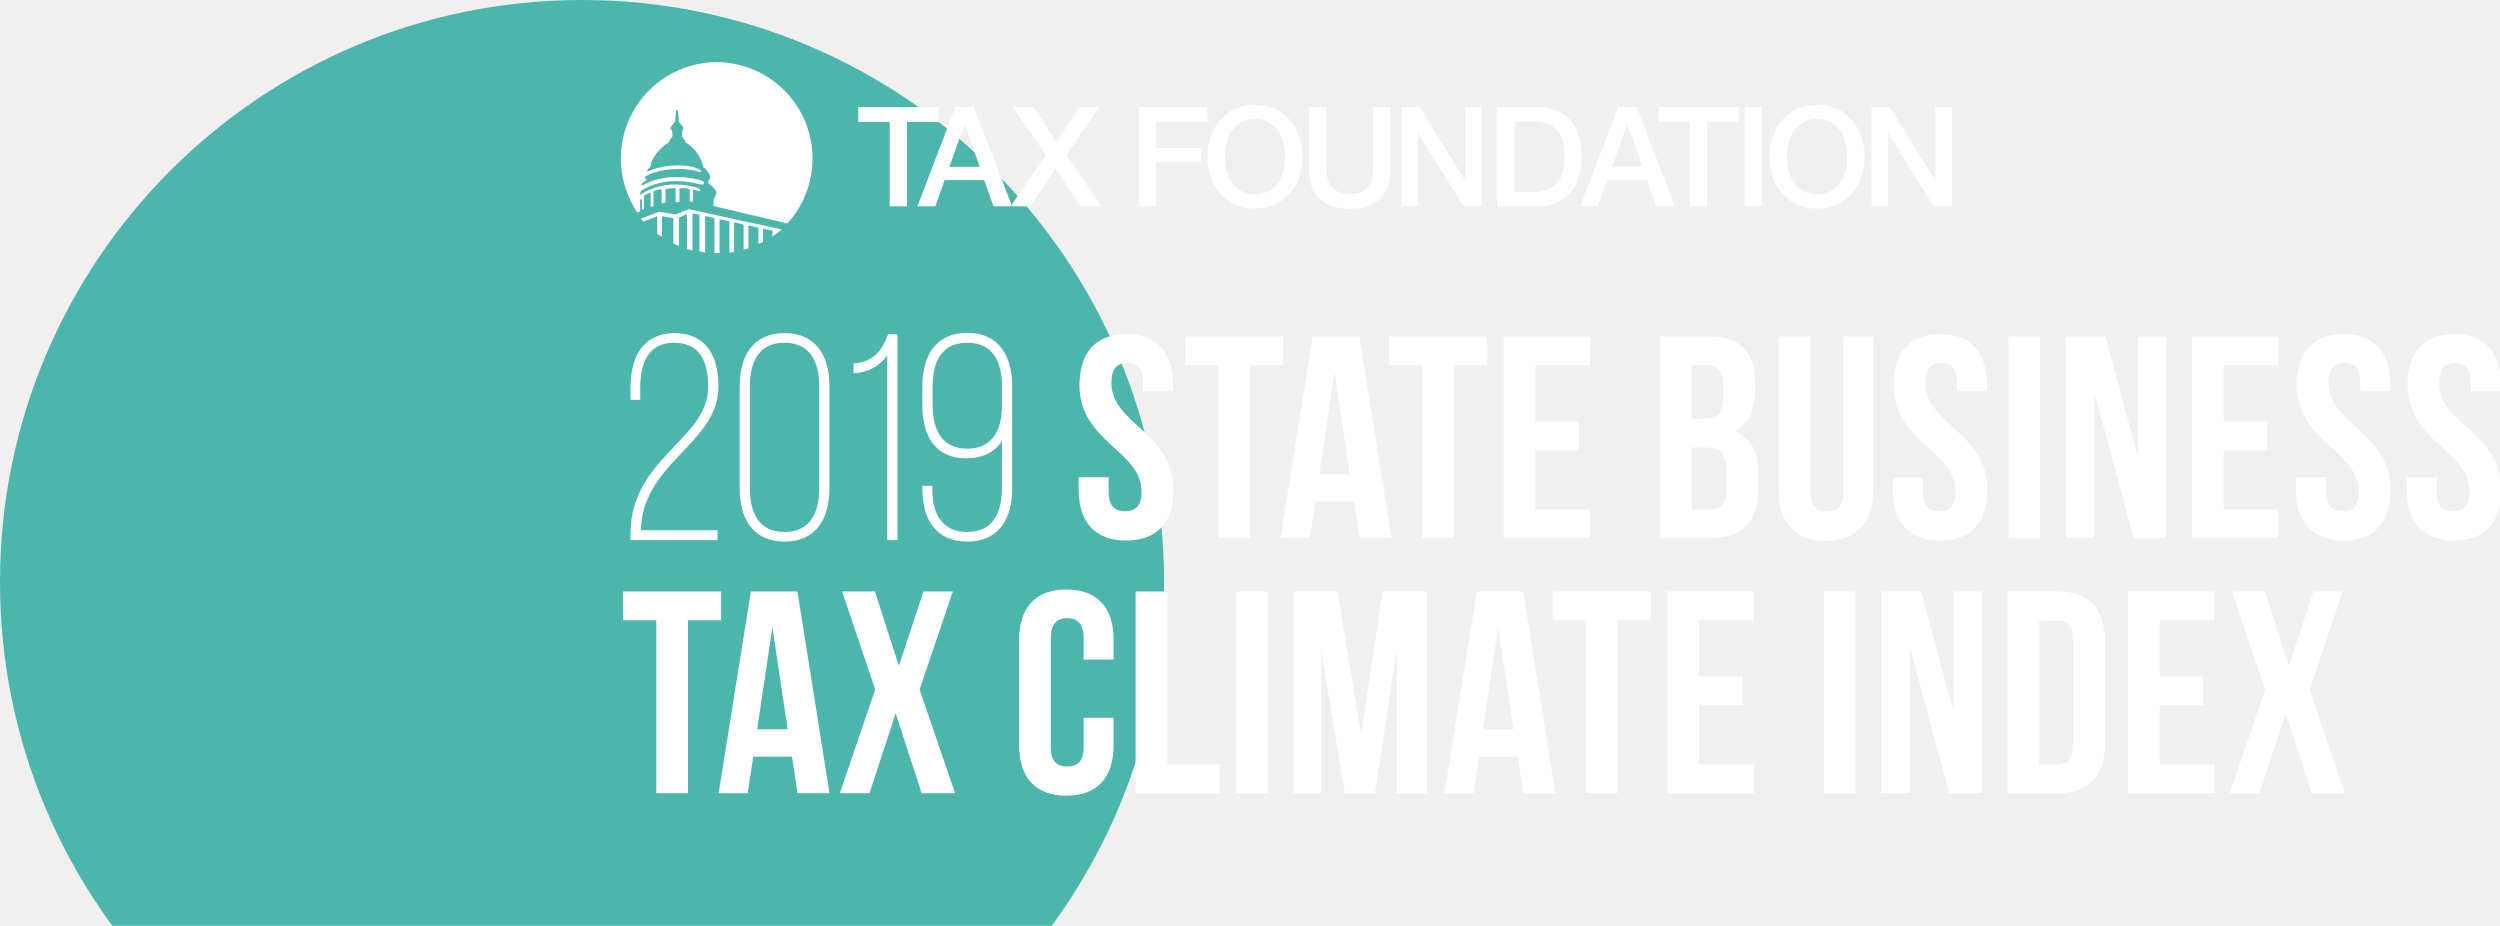
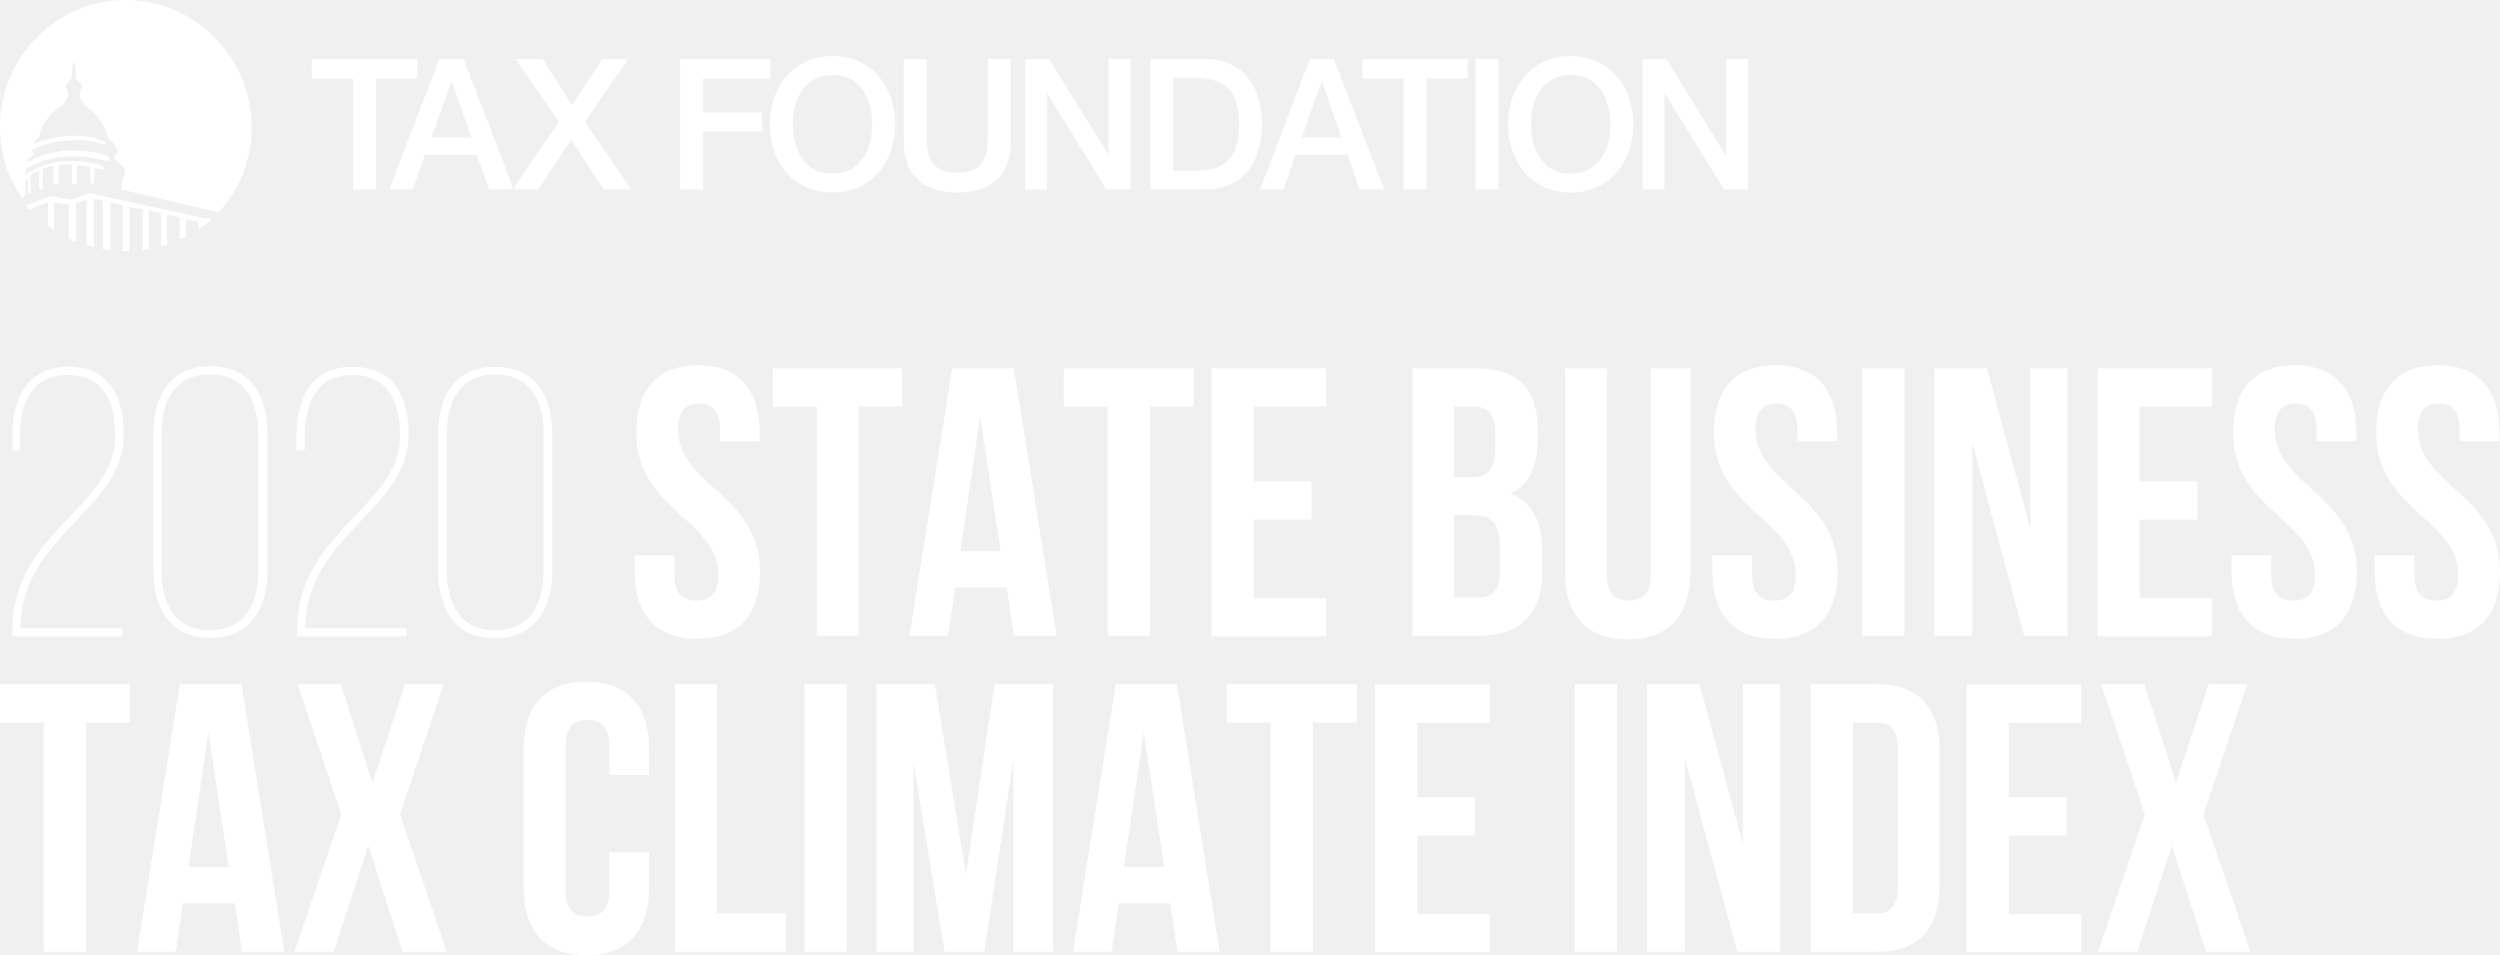
- <svg xmlns="http://www.w3.org/2000/svg" data-name="Layer 1" viewBox="0 0 644.3 238.6">
-   <defs>
-     <clipPath id="a">
-       <path fill="none" d="M0 0h644.3v238.6H0z" />
-     </clipPath>
-   </defs>
-   <g clip-path="url(#a)">
-     <circle cx="150" cy="150" r="150" fill="#4cb6ac" />
-     <path fill="#fff" d="M229.29 53.18h4.47V31.43h8.14v-3.84h-20.71v3.84h8.1v21.75zM251 27.59h-4.77l-9.81 25.59h4.62l2.4-6.76h10.21l2.4 6.76h4.39l.26-.39zM244.69 43l3.87-11h.1l3.84 11zM265.59 53.18l6.48-9.78 6.38 9.78h5.44l-9.06-13.26 8.45-12.33h-5.01l-6.05 9.03-5.81-9.03h-5.34l8.46 12.33-8.8 12.87.15.39h4.71zM330.73 24.07l-.15-.38-.27.38h.42zM293.48 53.18h4.48V41.8h11.57v-3.66h-11.57v-6.71h13.18v-3.84h-17.66v25.59zM323.44 27c-7.68 0-12.27 6.09-12.27 13.37s4.59 13.38 12.27 13.38 12.27-6.09 12.27-13.38S331.12 27 323.44 27zm0 23.09c-5.49 0-7.79-4.83-7.79-9.72s2.3-9.71 7.79-9.71 7.79 4.82 7.79 9.71-2.3 9.73-7.79 9.73zM353.86 42.5c0 3.44-.22 7.42-6 7.42s-6-4-6-7.42V27.58h-4.48V44c0 6.56 4.19 9.8 10.49 9.8s10.49-3.24 10.49-9.8V27.58h-4.48zM377.62 46.44h-.07L365.9 27.59h-4.72v25.59h4.26V34.36h.11l11.61 18.82h4.72V27.59h-4.26v18.85zM396.38 27.59h-10.59v25.58h10.59c7.86 0 11.27-5.74 11.27-12.8s-3.41-12.78-11.27-12.78zm-1.71 21.92h-4.4V31.25h4.4c7 0 8.5 4 8.5 9.13s-1.5 9.13-8.5 9.13zM417.06 27.58l-9.81 25.6h4.62l2.4-6.76h10.21l2.4 6.76h4.8l-9.85-25.6zM415.48 43l3.87-11h.11l3.83 11zM427.38 31.43h8.1v21.75h4.47V31.43h8.14v-3.84h-20.71v3.84zM449.63 27.58h4.48v25.59h-4.48zM468.31 27C460.62 27 456 33.1 456 40.38s4.58 13.38 12.27 13.38 12.26-6.09 12.26-13.38S476 27 468.31 27zm0 23.09c-5.5 0-7.79-4.83-7.79-9.72s2.29-9.71 7.79-9.71 7.78 4.82 7.78 9.71-2.29 9.73-7.78 9.73zM498.78 27.59v18.85h-.07l-11.65-18.85h-4.73v25.59h4.26V34.36h.11l11.61 18.82h4.72V27.59h-4.25zM201.86 35.67c-.55 0-.71.57-.71 1.07V37h1.4c-.03-.87-.13-1.33-.69-1.33zM192.16 45.25c.57 0 .79-.38.79-1.34 0-.81-.12-1.4-.79-1.4s-.77.6-.77 1.4c0 .96.22 1.34.77 1.34zM178.91 55.07l1 .21.34.06v9.45c.3 0 1.17.29 1.48.33v-9.45l.93.21.92.2.55.15v9h.23c.24 0 .85.06 1.08 0v-8.74l.93.21.93.2.7.1v8.14c.32-.05.87-.18 1.18-.24v-7.6l.93.2.92.21.62.19v6.49c.31-.09.92-.3 1.22-.4V58.1l.93.2 1 .21.65.17v4.16c.31-.14.89-.26 1.19-.41v-3.51l.93.19.93.2.65.17L199 61c.76-.52 1.8-1.28 2.5-1.88l-24-5.21-3.37 1.34-4.3-.68-4.73 1.8.68.75 3.6-1.41v4.6c.3.22.92.5 1.23.71v-5.29l2.94.45v6.59c.38.18 1 .5 1.42.67v-7.39l2.08-.88v9l1.42.37V55z" />
-     <path d="M184.64 16a24.85 24.85 0 0 0-20.38 38.76l.71-.33v-2.7c0-.45.49-.51.49-.22v2.14c0 .49.49.62.49.11v-3.08c0-.49 1.74-1.22 1.74-.92v3.35c0 .45.73.18.73-.21v-3.45c0-.32 2.07-.92 2.1-.57s0 3 0 3.33 1 .13 1-.21v-3.28a8.45 8.45 0 0 1 2.6-.2v3.44c0 .26 1 .19 1-.11v-3.29a5.94 5.94 0 0 1 2.64.21v3c0 .25.84.46.84 0v-2.83c.08-.22 1.62.54 1.85.2 0 0 .24-.53-1-.86-6.42-1.69-10.86 0-12.84 1-.13.07-.58.28-1 .53s-.7.48-.69.42c.23-.89-.14-.88 1.4-1.71 4-2.1 9-2.35 13.79-1.08 1.06.28 1.3.06 1.28-.17 0-.42 0-.55-.84-.8-1.59-.48-8.67-2.22-15 1.31-.18.1-.21-.31 0-.59a3.23 3.23 0 0 1 1.06-.67v-.3l-.41-.38v-.31c3.7-2.16 9.8-2.38 12.8-1.53 1 .27 1.79.4 1.77.15 0-.49-1.83-1-2.25-1.15a19.88 19.88 0 0 0-11 .93c-.46.19-.75.3-.78.23s.25-.64.49-.81c.55-.41.58-.85.55-1a1.6 1.6 0 0 1 .13-.68 11.69 11.69 0 0 1 4.47-5 3.23 3.23 0 0 1 .89-1.39V34a2.44 2.44 0 0 0-.43-.84.42.42 0 0 1 0-.37c.68-.94 1.21-1.37 1.21-1.73s.11-2.88.44-2.88.44 2.51.44 3 .69.89 1.2 1.64c.09.14 0 .37 0 .37a1.74 1.74 0 0 0-.38.82v1.26a2.68 2.68 0 0 1 .89 1.38 10 10 0 0 1 4.61 6.4 5.92 5.92 0 0 1 1.76 2.23 2.81 2.81 0 0 1 0 .63 1.47 1.47 0 0 1-.46.72v.65a6.93 6.93 0 0 1 2 1.93c.13.23-.1 1.15-.1 1.15s-.26.61-.53 1.08a15.29 15.29 0 0 0 0 1.66l19 4.5A24.85 24.85 0 0 0 184.64 16z" fill="#fff" />
-     <path d="M184.66 99.64c0 14.49-19.76 19.32-20 37.22v.29h19.75v1.56H163v-1.11c0-19.46 20-23.92 20-37.88 0-6.54-2.08-11.89-9.29-11.89-7 0-9.21 5.65-9.21 11.89v2.82H163v-2.75c0-7.2 2.82-13.44 10.85-13.44s10.81 5.94 10.81 13.29zM191.13 99.49c0-7.35 3.12-13.14 11.06-13.14s11.07 5.79 11.07 13.14v26.45c0 7.28-3.12 13.14-11.07 13.14s-11.06-5.86-11.06-13.14zm1.63 26.45c0 6.46 2.53 11.66 9.43 11.66s9.44-5.2 9.44-11.66V99.42c0-6.39-2.53-11.59-9.44-11.59s-9.43 5.2-9.43 11.59zM229.16 89.84a10.4 10.4 0 0 1-8.69 5.79v-1.48c4.6-.45 7.35-3.49 8.76-7.51h1.56v52.07h-1.63zM260.36 99.49v26.37c0 7.36-3.05 13.22-11.07 13.22-7.87 0-11.07-5.64-11.07-13v-.38h1.56v.45c0 6.39 2.6 11.44 9.51 11.44s9.43-5.2 9.43-11.81V111.3c-1.41 4.24-4.83 6.32-9.8 6.32-7.73 0-10.7-5.8-10.7-13v-5.13c0-7.35 3.12-13.22 11.07-13.22s11.07 5.87 11.07 13.22zm-20.5-.07v5.12c0 6.39 2.52 11.59 9.43 11.59s9.43-5.2 9.43-11.59v-5.12c0-6.39-2.52-11.59-9.43-11.59s-9.43 5.17-9.43 11.59z" fill="#fff" stroke="#fff" stroke-miterlimit="10" />
-     <path d="M290.3 86.12c7.94 0 12 4.76 12 13.08v1.63h-7.7v-2.15c0-3.72-1.48-5.13-4.08-5.13s-4.09 1.41-4.09 5.13c0 10.69 16 12.7 16 27.55 0 8.32-4.16 13.08-12.18 13.08S278 134.55 278 126.23V123h7.72v3.71c0 3.72 1.64 5.06 4.24 5.06s4.23-1.34 4.23-5.06c0-10.69-16-12.7-16-27.55.07-8.28 4.16-13.04 12.11-13.04zM305.45 86.72h25.26v7.43h-8.55v44.56H314V94.15h-8.54zM358.64 138.71h-8.25l-1.39-9.43h-10l-1.41 9.43H330l8.32-52h12zM340 122.22h7.88l-3.94-26.29zM358 86.72h25.26v7.43h-8.55v44.56h-8.17V94.15H358zM395.71 108.63h11.21v7.43h-11.21v15.23h14.11v7.42h-22.28v-52h22.28v7.43h-14.11zM452.31 98.68v1.85c0 5.35-1.63 8.77-5.27 10.48 4.38 1.71 6.09 5.64 6.09 11.14v4.23c0 8-4.24 12.33-12.41 12.33h-12.85v-52h12.33c8.47.01 12.11 3.95 12.11 11.97zM436 94.15v13.74h3.2c3 0 4.9-1.34 4.9-5.5v-2.9c0-3.71-1.26-5.34-4.16-5.34zm0 21.17v16h4.68c2.75 0 4.24-1.27 4.24-5.13v-4.53c0-4.83-1.56-6.31-5.28-6.31zM466.57 86.72v40.11c0 3.71 1.64 5 4.24 5s4.23-1.34 4.23-5V86.72h7.73v39.59c0 8.32-4.16 13.07-12.19 13.07s-12.18-4.75-12.18-13.07V86.72zM500.08 86.12c7.94 0 12 4.76 12 13.08v1.63h-7.73v-2.15c0-3.72-1.48-5.13-4.08-5.13s-4.09 1.41-4.09 5.13c0 10.69 16 12.7 16 27.55 0 8.32-4.16 13.08-12.18 13.08s-12.18-4.76-12.18-13.08V123h7.72v3.71c0 3.72 1.64 5.06 4.24 5.06s4.23-1.34 4.23-5.06c0-10.69-16-12.7-16-27.55-.01-8.28 4.12-13.04 12.07-13.04zM517.61 86.72h8.17v52h-8.17zM539.74 101.05v37.66h-7.35v-52h10.25l8.36 31.13V86.72h7.28v52h-8.39zM573.1 108.63h11.21v7.43H573.1v15.23h14.11v7.42h-22.28v-52h22.28v7.43H573.1zM604 86.12c8 0 12 4.76 12 13.08v1.63h-7.72v-2.15c0-3.72-1.49-5.13-4.09-5.13s-4.09 1.41-4.09 5.13c0 10.69 16 12.7 16 27.55 0 8.32-4.16 13.08-12.19 13.08s-12.18-4.76-12.18-13.08V123h7.73v3.71c0 3.72 1.63 5.06 4.23 5.06s4.23-1.34 4.23-5.06c0-10.69-16-12.7-16-27.55.08-8.28 4.13-13.04 12.08-13.04zM632.52 86.12c8 0 12 4.76 12 13.08v1.63h-7.73v-2.15c0-3.72-1.48-5.13-4.08-5.13s-4.09 1.41-4.09 5.13c0 10.69 16 12.7 16 27.55 0 8.32-4.16 13.08-12.18 13.08s-12.18-4.76-12.18-13.08V123H628v3.71c0 3.72 1.64 5.06 4.24 5.06s4.23-1.34 4.23-5.06c0-10.69-16-12.7-16-27.55.02-8.28 4.11-13.04 12.05-13.04zM160.59 152.43h25.26v7.43h-8.54v44.57h-8.17v-44.57h-8.55zM213.78 204.43h-8.24l-1.42-9.43h-10l-1.42 9.44h-7.5l8.32-52h12zm-18.64-16.49H203l-3.94-26.3zM245.57 152.43L237 177.69l9.14 26.74h-8.62l-6.68-20.58-6.76 20.58h-7.65l9.13-26.74-8.54-25.26h8.47l6.16 19.17 6.35-19.17zM287 185v7c0 8.32-4.16 13.07-12.18 13.07s-12.18-4.75-12.18-13.07v-27c0-8.32 4.16-13.07 12.18-13.07S287 156.59 287 164.91V170h-7.72v-5.57c0-3.71-1.64-5.12-4.24-5.12s-4.23 1.41-4.23 5.12v28.08c0 3.71 1.63 5.05 4.23 5.05s4.24-1.34 4.24-5.05V185zM292.67 152.43h8.17V197h13.45v7.43h-21.62zM318.6 152.43h8.17v52h-8.17zM350.76 189.35l5.57-36.92h11.37v52H360v-37.29l-5.64 37.29h-7.76l-6.09-36.77v36.77h-7.13v-52h11.36zM400.83 204.43h-8.25l-1.41-9.43h-10l-1.41 9.44h-7.5l8.32-52h12zm-18.65-16.49h7.88l-3.94-26.3zM400.16 152.43h25.26v7.43h-8.55v44.57h-8.17v-44.57h-8.54zM437.9 174.34h11.21v7.43H437.9V197H452v7.43h-22.28v-52H452v7.43h-14.1zM470.06 152.43h8.17v52h-8.17zM492.2 166.77v37.66h-7.36v-52h10.25l8.4 31.12v-31.12h7.28v52h-8.4zM517.38 152.43h12.92c8.18 0 12.19 4.53 12.19 12.85v26.3c0 8.32-4 12.85-12.19 12.85h-12.92zm8.17 7.43V197h4.61c2.6 0 4.16-1.34 4.16-5.05v-27c0-3.71-1.56-5-4.16-5zM556.6 174.34h11.22v7.43H556.6V197h14.11v7.43h-22.28v-52h22.28v7.43H556.6zM603.77 152.43l-8.54 25.26 9.14 26.74h-8.62l-6.69-20.58-6.76 20.58h-7.65l9.14-26.74-8.54-25.26h8.47l6.16 19.17 6.31-19.17z" fill="#fff" />
+ <svg xmlns="http://www.w3.org/2000/svg" version="1.1" id="Layer_1" x="0px" y="0px" viewBox="0 0 490.7 187.4" style="enable-background:new 0 0 490.7 187.4;" xml:space="preserve">
+   <style type="text/css">
+ 	.st0{fill:#FFFFFF;}
+ </style>
+   <g>
+     <g>
+       <path class="st0" d="M69.3,37.2h4.5V15.4h8.1v-3.8H61.2v3.8h8.1L69.3,37.2L69.3,37.2z M91,11.6h-4.8l-9.8,25.6H81l2.4-6.8h10.2    l2.4,6.8h4.4l0.3-0.4L91,11.6z M84.7,27l3.9-11h0.1l3.8,11H84.7z M105.6,37.2l6.5-9.8l6.4,9.8h5.4l-9.1-13.3l8.5-12.3h-5l-6,9    l-5.8-9h-5.3l8.5,12.3l-8.8,12.9l0.1,0.4L105.6,37.2L105.6,37.2z M170.7,8.1l-0.1-0.4l-0.3,0.4H170.7L170.7,8.1z M133.5,37.2h4.5    V25.8h11.6v-3.7H138v-6.7h13.2v-3.8h-17.7V37.2z M163.4,11c-7.7,0-12.3,6.1-12.3,13.4s4.6,13.4,12.3,13.4s12.3-6.1,12.3-13.4    S171.1,11,163.4,11z M163.4,34.1c-5.5,0-7.8-4.8-7.8-9.7s2.3-9.7,7.8-9.7s7.8,4.8,7.8,9.7S168.9,34.1,163.4,34.1L163.4,34.1z     M193.9,26.5c0,3.4-0.2,7.4-6,7.4s-6-4-6-7.4V11.6h-4.5V28c0,6.6,4.2,9.8,10.5,9.8s10.5-3.2,10.5-9.8V11.6h-4.5L193.9,26.5z     M217.6,30.4L217.6,30.4l-11.7-18.8h-4.7v25.6h4.3V18.4h0.1l11.6,18.8h4.7V11.6h-4.3L217.6,30.4L217.6,30.4z M236.4,11.6h-10.6    v25.6h10.6c7.9,0,11.3-5.7,11.3-12.8S244.2,11.6,236.4,11.6z M234.7,33.5h-4.4V15.3h4.4c7,0,8.5,4,8.5,9.1S241.7,33.5,234.7,33.5z     M257.1,11.6l-9.8,25.6h4.6l2.4-6.8h10.2l2.4,6.8h4.8l-9.9-25.6H257.1z M255.5,27l3.9-11h0.1l3.8,11H255.5z M267.4,15.4h8.1v21.8    h4.5V15.4h8.1v-3.8h-20.7L267.4,15.4L267.4,15.4z M289.6,11.6h4.5v25.6h-4.5V11.6z M308.3,11c-7.7,0-12.3,6.1-12.3,13.4    s4.6,13.4,12.3,13.4s12.3-6.1,12.3-13.4S316,11,308.3,11z M308.3,34.1c-5.5,0-7.8-4.8-7.8-9.7s2.3-9.7,7.8-9.7s7.8,4.8,7.8,9.7    S313.8,34.1,308.3,34.1L308.3,34.1z M338.8,11.6v18.9h-0.1l-11.6-18.9h-4.7v25.6h4.3V18.4h0.1l11.6,18.8h4.7V11.6H338.8    L338.8,11.6z M41.9,19.7c-0.6,0-0.7,0.6-0.7,1.1V21h1.4C42.5,20.1,42.4,19.7,41.9,19.7L41.9,19.7z M32.2,29.3    c0.6,0,0.8-0.4,0.8-1.3c0-0.8-0.1-1.4-0.8-1.4s-0.8,0.6-0.8,1.4C31.4,28.9,31.6,29.3,32.2,29.3z M18.9,39.1l1,0.2l0.3,0.1v9.5    c0.3,0,1.2,0.3,1.5,0.3v-9.5l0.9,0.2l0.9,0.2l0.6,0.2v9h0.2c0.2,0,0.9,0.1,1.1,0v-8.7l0.9,0.2l0.9,0.2L28,41v8.1    c0.3-0.1,0.9-0.2,1.2-0.2v-7.6l0.9,0.2l0.9,0.2l0.6,0.2v6.5c0.3-0.1,0.9-0.3,1.2-0.4v-5.9l0.9,0.2l1,0.2l0.6,0.2v4.2    c0.3-0.1,0.9-0.3,1.2-0.4v-3.5l0.9,0.2l0.9,0.2l0.6,0.2L39,45c0.8-0.5,1.8-1.3,2.5-1.9l-24-5.2l-3.4,1.3l-4.3-0.7l-4.7,1.8    l0.7,0.8l3.6-1.4v4.6c0.3,0.2,0.9,0.5,1.2,0.7v-5.3l2.9,0.5v6.6c0.4,0.2,1,0.5,1.4,0.7V40l2.1-0.9v9l1.4,0.4V39L18.9,39.1z" />
+       <path class="st0" d="M24.6,0C10.9,0.1-0.1,11.3,0,25.1c0,4.9,1.5,9.7,4.3,13.7L5,38.4v-2.7c0-0.5,0.5-0.5,0.5-0.2v2.1    c0,0.5,0.5,0.6,0.5,0.1v-3.1c0-0.5,1.7-1.2,1.7-0.9v3.3c0,0.5,0.7,0.2,0.7-0.2v-3.5c0-0.3,2.1-0.9,2.1-0.6s0,3,0,3.3s1,0.1,1-0.2    v-3.3c0.9-0.2,1.7-0.3,2.6-0.2V36c0,0.3,1,0.2,1-0.1v-3.3c0.9-0.1,1.8-0.1,2.6,0.2v3c0,0.3,0.8,0.5,0.8,0v-2.8    c0.1-0.2,1.6,0.5,1.9,0.2c0,0,0.2-0.5-1-0.9c-6.4-1.7-10.9,0-12.8,1c-0.1,0.1-0.6,0.3-1,0.5s-0.7,0.5-0.7,0.4    c0.2-0.9-0.1-0.9,1.4-1.7c4-2.1,9-2.3,13.8-1.1c1.1,0.3,1.3,0.1,1.3-0.2c0-0.4,0-0.5-0.8-0.8c-1.6-0.5-8.7-2.2-15,1.3    c-0.2,0.1-0.2-0.3,0-0.6c0.3-0.3,0.7-0.5,1.1-0.7v-0.3l-0.4-0.4v-0.3C9.9,27.4,16,27.1,19,28c1,0.3,1.8,0.4,1.8,0.2    c0-0.5-1.8-1-2.3-1.2c-3.7-0.7-7.5-0.4-11,0.9c-0.5,0.2-0.8,0.3-0.8,0.2s0.3-0.6,0.5-0.8c0.6-0.4,0.6-0.8,0.6-1    c0-0.2,0-0.5,0.1-0.7c1-2.1,2.5-3.8,4.5-5c0.2-0.5,0.5-1,0.9-1.4V18c-0.1-0.3-0.2-0.6-0.4-0.8c-0.1-0.1-0.1-0.3,0-0.4    c0.7-0.9,1.2-1.4,1.2-1.7s0.1-2.9,0.4-2.9s0.4,2.5,0.4,3s0.7,0.9,1.2,1.6c0.1,0.1,0,0.4,0,0.4c-0.2,0.2-0.3,0.5-0.4,0.8v1.3    c0.4,0.4,0.7,0.8,0.9,1.4c2.3,1.4,4,3.7,4.6,6.4c0.8,0.6,1.4,1.4,1.8,2.2c0,0.2,0,0.4,0,0.6c-0.1,0.3-0.2,0.5-0.5,0.7v0.7    c0.8,0.5,1.5,1.2,2,1.9c0.1,0.2-0.1,1.2-0.1,1.2s-0.3,0.6-0.5,1.1c0,0.6,0,1.1,0,1.7l19,4.5c9.3-10.1,8.5-25.9-1.6-35.1    C36.8,2.3,30.8,0,24.6,0z" />
+     </g>
+     <g>
+       <path class="st0" d="M24.3,85.4C24.3,100,4.4,104.9,4,123v0.3H24v1.6H2.4v-1.1c0-19.6,20.2-24.1,20.2-38.2c0-6.6-2.1-12-9.4-12    c-7,0-9.3,5.7-9.3,12v2.8H2.4v-2.8C2.4,78.3,5.3,72,13.3,72C21.6,72,24.3,78,24.3,85.4z" />
+       <path class="st0" d="M30.1,85.2c0-7.4,3.2-13.3,11.2-13.3s11.2,5.8,11.2,13.3v26.7c0,7.3-3.2,13.3-11.2,13.3s-11.2-5.9-11.2-13.3    V85.2z M31.7,111.9c0,6.5,2.5,11.8,9.5,11.8s9.5-5.3,9.5-11.8V85.2c0-6.4-2.5-11.7-9.5-11.7s-9.5,5.3-9.5,11.7V111.9z" />
+       <path class="st0" d="M80.2,85.4c0,14.6-19.9,19.5-20.3,37.6v0.3h19.9v1.6H58.3v-1.1c0-19.6,20.2-24.1,20.2-38.2    c0-6.6-2.1-12-9.4-12c-7,0-9.3,5.7-9.3,12v2.8h-1.6v-2.8c0-7.3,2.8-13.6,10.9-13.6C77.5,72,80.2,78,80.2,85.4z" />
+       <path class="st0" d="M86,85.2C86,77.8,89.2,72,97.2,72s11.2,5.8,11.2,13.3v26.7c0,7.3-3.2,13.3-11.2,13.3S86,119.3,86,111.9V85.2z     M87.7,111.9c0,6.5,2.5,11.8,9.5,11.8s9.5-5.3,9.5-11.8V85.2c0-6.4-2.5-11.7-9.5-11.7s-9.5,5.3-9.5,11.7V111.9z" />
+       <path class="st0" d="M137,71.7c8,0,12.1,4.8,12.1,13.2v1.7h-7.8v-2.2c0-3.7-1.5-5.2-4.1-5.2s-4.1,1.4-4.1,5.2    c0,10.8,16.1,12.8,16.1,27.8c0,8.4-4.2,13.2-12.3,13.2s-12.3-4.8-12.3-13.2V109h7.8v3.8c0,3.8,1.7,5.1,4.3,5.1s4.3-1.3,4.3-5.1    c0-10.8-16.1-12.8-16.1-27.8C124.9,76.5,129,71.7,137,71.7z" />
+       <path class="st0" d="M151.6,72.3h25.5v7.5h-8.6v45h-8.2v-45h-8.6V72.3z" />
+       <path class="st0" d="M207.4,124.8H199l-1.4-9.5h-10.1l-1.4,9.5h-7.6l8.4-52.5H199L207.4,124.8z M188.5,108.2h7.9l-4-26.5    L188.5,108.2z" />
+       <path class="st0" d="M208.8,72.3h25.5v7.5h-8.6v45h-8.3v-45h-8.6V72.3z" />
+       <path class="st0" d="M246.1,94.5h11.3v7.5h-11.3v15.4h14.2v7.5h-22.5V72.3h22.5v7.5h-14.2V94.5z" />
+       <path class="st0" d="M301.8,84.4v1.9c0,5.4-1.6,8.8-5.3,10.6c4.4,1.7,6.2,5.7,6.2,11.2v4.3c0,8.1-4.3,12.4-12.5,12.4h-13V72.3    h12.4C298.1,72.3,301.8,76.3,301.8,84.4z M285.4,79.8v13.9h3.2c3.1,0,4.9-1.3,4.9-5.6v-2.9c0-3.8-1.3-5.4-4.2-5.4H285.4z     M285.4,101.2v16.1h4.7c2.8,0,4.3-1.3,4.3-5.2v-4.6c0-4.9-1.6-6.4-5.3-6.4H285.4z" />
+       <path class="st0" d="M315.4,72.3v40.5c0,3.8,1.6,5.1,4.3,5.1s4.3-1.4,4.3-5.1V72.3h7.8v40c0,8.4-4.2,13.2-12.3,13.2    s-12.3-4.8-12.3-13.2v-40H315.4z" />
+       <path class="st0" d="M348.5,71.7c8,0,12.1,4.8,12.1,13.2v1.7h-7.8v-2.2c0-3.7-1.5-5.2-4.1-5.2s-4.1,1.4-4.1,5.2    c0,10.8,16.1,12.8,16.1,27.8c0,8.4-4.2,13.2-12.3,13.2s-12.3-4.8-12.3-13.2V109h7.8v3.8c0,3.8,1.7,5.1,4.3,5.1s4.3-1.3,4.3-5.1    c0-10.8-16.1-12.8-16.1-27.8C336.4,76.5,340.5,71.7,348.5,71.7z" />
+       <path class="st0" d="M365.5,72.3h8.3v52.5h-8.3V72.3z" />
+       <path class="st0" d="M387.1,86.8v38h-7.4V72.3H390l8.5,31.4V72.3h7.3v52.5h-8.5L387.1,86.8z" />
+       <path class="st0" d="M420,94.5h11.3v7.5H420v15.4h14.2v7.5h-22.5V72.3h22.5v7.5H420V94.5z" />
+       <path class="st0" d="M450.4,71.7c8,0,12.1,4.8,12.1,13.2v1.7h-7.8v-2.2c0-3.7-1.5-5.2-4.1-5.2s-4.1,1.4-4.1,5.2    c0,10.8,16.1,12.8,16.1,27.8c0,8.4-4.2,13.2-12.3,13.2s-12.3-4.8-12.3-13.2V109h7.8v3.8c0,3.8,1.7,5.1,4.3,5.1s4.3-1.3,4.3-5.1    c0-10.8-16.1-12.8-16.1-27.8C438.3,76.5,442.4,71.7,450.4,71.7z" />
+       <path class="st0" d="M478.5,71.7c8,0,12.1,4.8,12.1,13.2v1.7h-7.8v-2.2c0-3.7-1.5-5.2-4.1-5.2s-4.1,1.4-4.1,5.2    c0,10.8,16.1,12.8,16.1,27.8c0,8.4-4.2,13.2-12.3,13.2s-12.3-4.8-12.3-13.2V109h7.8v3.8c0,3.8,1.7,5.1,4.3,5.1s4.3-1.3,4.3-5.1    c0-10.8-16.1-12.8-16.1-27.8C466.3,76.5,470.5,71.7,478.5,71.7z" />
+       <path class="st0" d="M0,134.3h25.5v7.5h-8.6v45H8.6v-45H0V134.3z" />
+       <path class="st0" d="M55.8,186.8h-8.3l-1.4-9.5H35.9l-1.4,9.5h-7.6l8.4-52.5h12.1L55.8,186.8z M37,170.2h7.9l-4-26.5L37,170.2z" />
+       <path class="st0" d="M87.1,134.3l-8.6,25.5l9.2,27H79l-6.7-20.8l-6.8,20.8h-7.7l9.2-27l-8.6-25.5h8.5l6.2,19.3l6.4-19.3H87.1z" />
+       <path class="st0" d="M127.4,167.3v7c0,8.4-4.2,13.2-12.3,13.2s-12.3-4.8-12.3-13.2v-27.3c0-8.4,4.2-13.2,12.3-13.2    s12.3,4.8,12.3,13.2v5.1h-7.8v-5.6c0-3.7-1.6-5.2-4.3-5.2s-4.3,1.4-4.3,5.2v28.3c0,3.8,1.7,5.1,4.3,5.1s4.3-1.3,4.3-5.1v-7.5    H127.4z" />
+       <path class="st0" d="M132.4,134.3h8.3v45h13.6v7.5h-21.8V134.3z" />
+       <path class="st0" d="M157.9,134.3h8.3v52.5h-8.3V134.3z" />
+       <path class="st0" d="M189.6,171.6l5.6-37.3h11.5v52.5h-7.8v-37.6l-5.7,37.6h-7.8l-6.1-37.1v37.1H172v-52.5h11.5L189.6,171.6z" />
+       <path class="st0" d="M239.4,186.8h-8.3l-1.4-9.5h-10.1l-1.4,9.5h-7.6l8.4-52.5H231L239.4,186.8z M220.6,170.2h7.9l-4-26.5    L220.6,170.2z" />
+       <path class="st0" d="M240.8,134.3h25.5v7.5h-8.6v45h-8.3v-45h-8.6V134.3z" />
+       <path class="st0" d="M278.2,156.5h11.3v7.5h-11.3v15.4h14.2v7.5h-22.5v-52.5h22.5v7.5h-14.2V156.5z" />
+       <path class="st0" d="M309.1,134.3h8.3v52.5h-8.3V134.3z" />
+       <path class="st0" d="M330.7,148.8v38h-7.4v-52.5h10.3l8.5,31.4v-31.4h7.3v52.5H341L330.7,148.8z" />
+       <path class="st0" d="M355.4,134.3h13c8.2,0,12.3,4.6,12.3,13v26.5c0,8.4-4,13-12.3,13h-13V134.3z M363.7,141.8v37.5h4.6    c2.6,0,4.2-1.3,4.2-5.1v-27.3c0-3.8-1.6-5.1-4.2-5.1H363.7z" />
+       <path class="st0" d="M394.3,156.5h11.3v7.5h-11.3v15.4h14.2v7.5H386v-52.5h22.5v7.5h-14.2V156.5z" />
+       <path class="st0" d="M441.1,134.3l-8.6,25.5l9.2,27H433l-6.7-20.8l-6.8,20.8h-7.7l9.2-27l-8.6-25.5h8.5l6.2,19.3l6.4-19.3H441.1z" />
+     </g>
  </g>
</svg>
